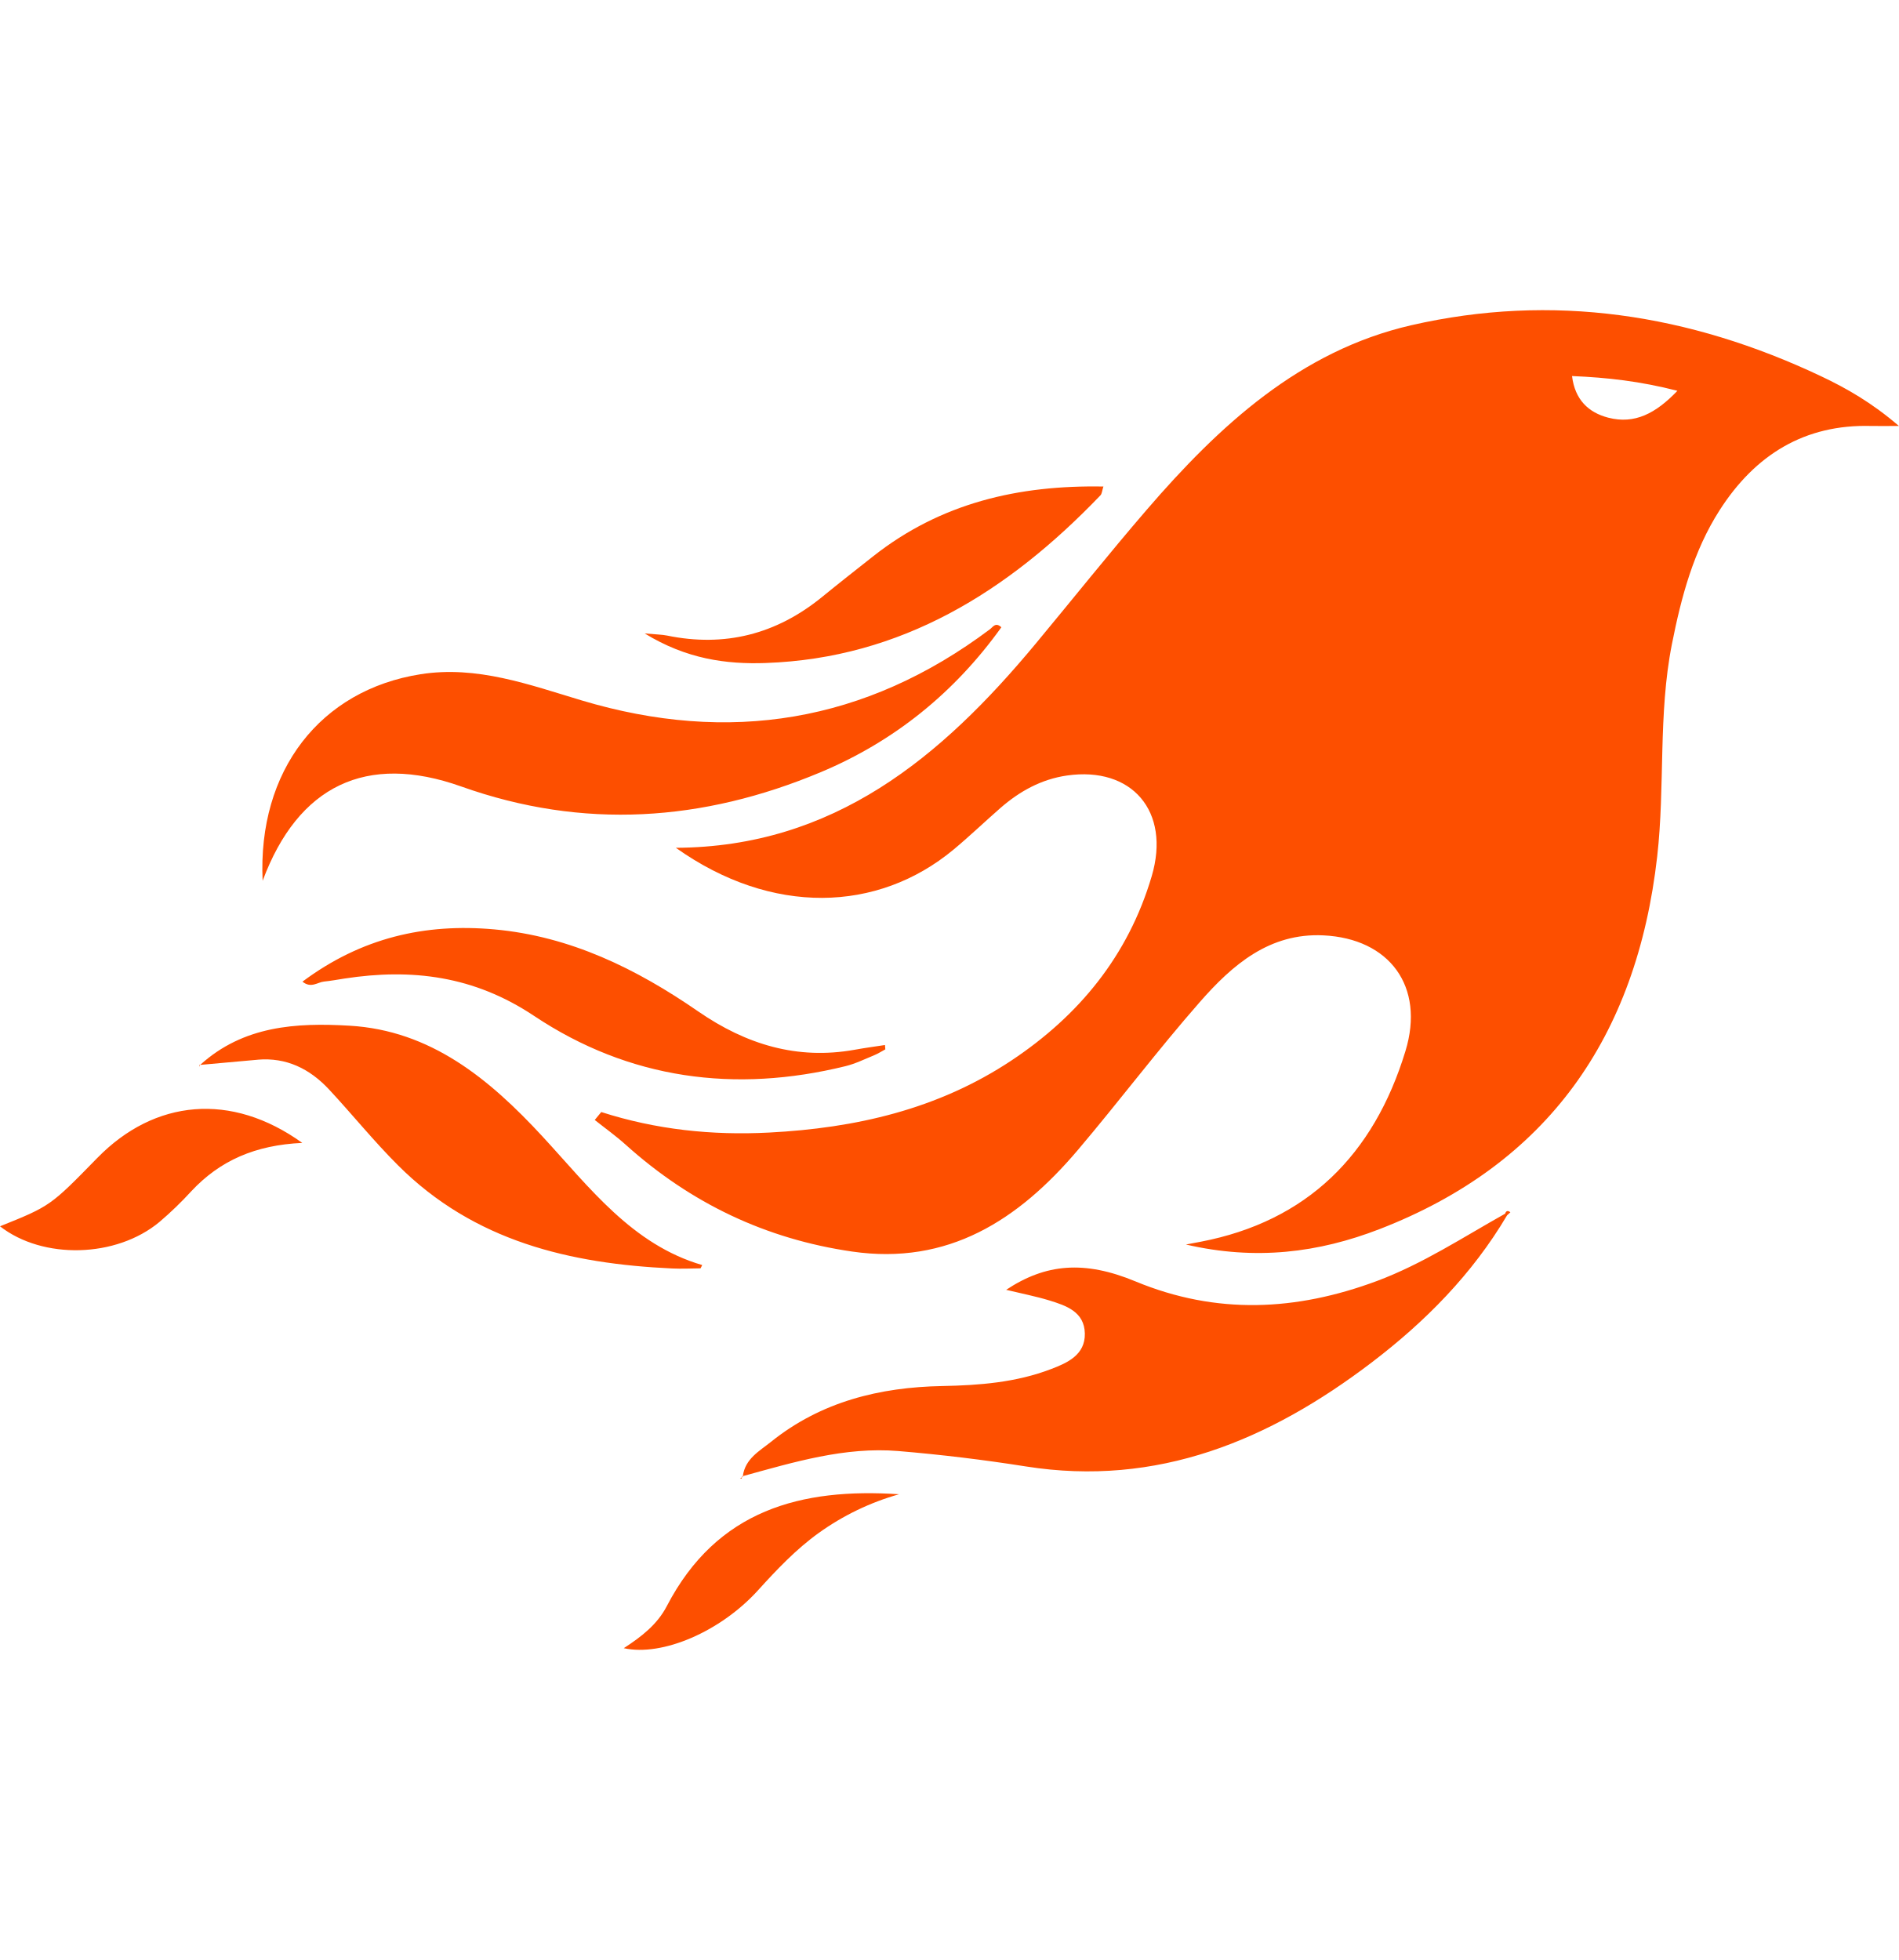
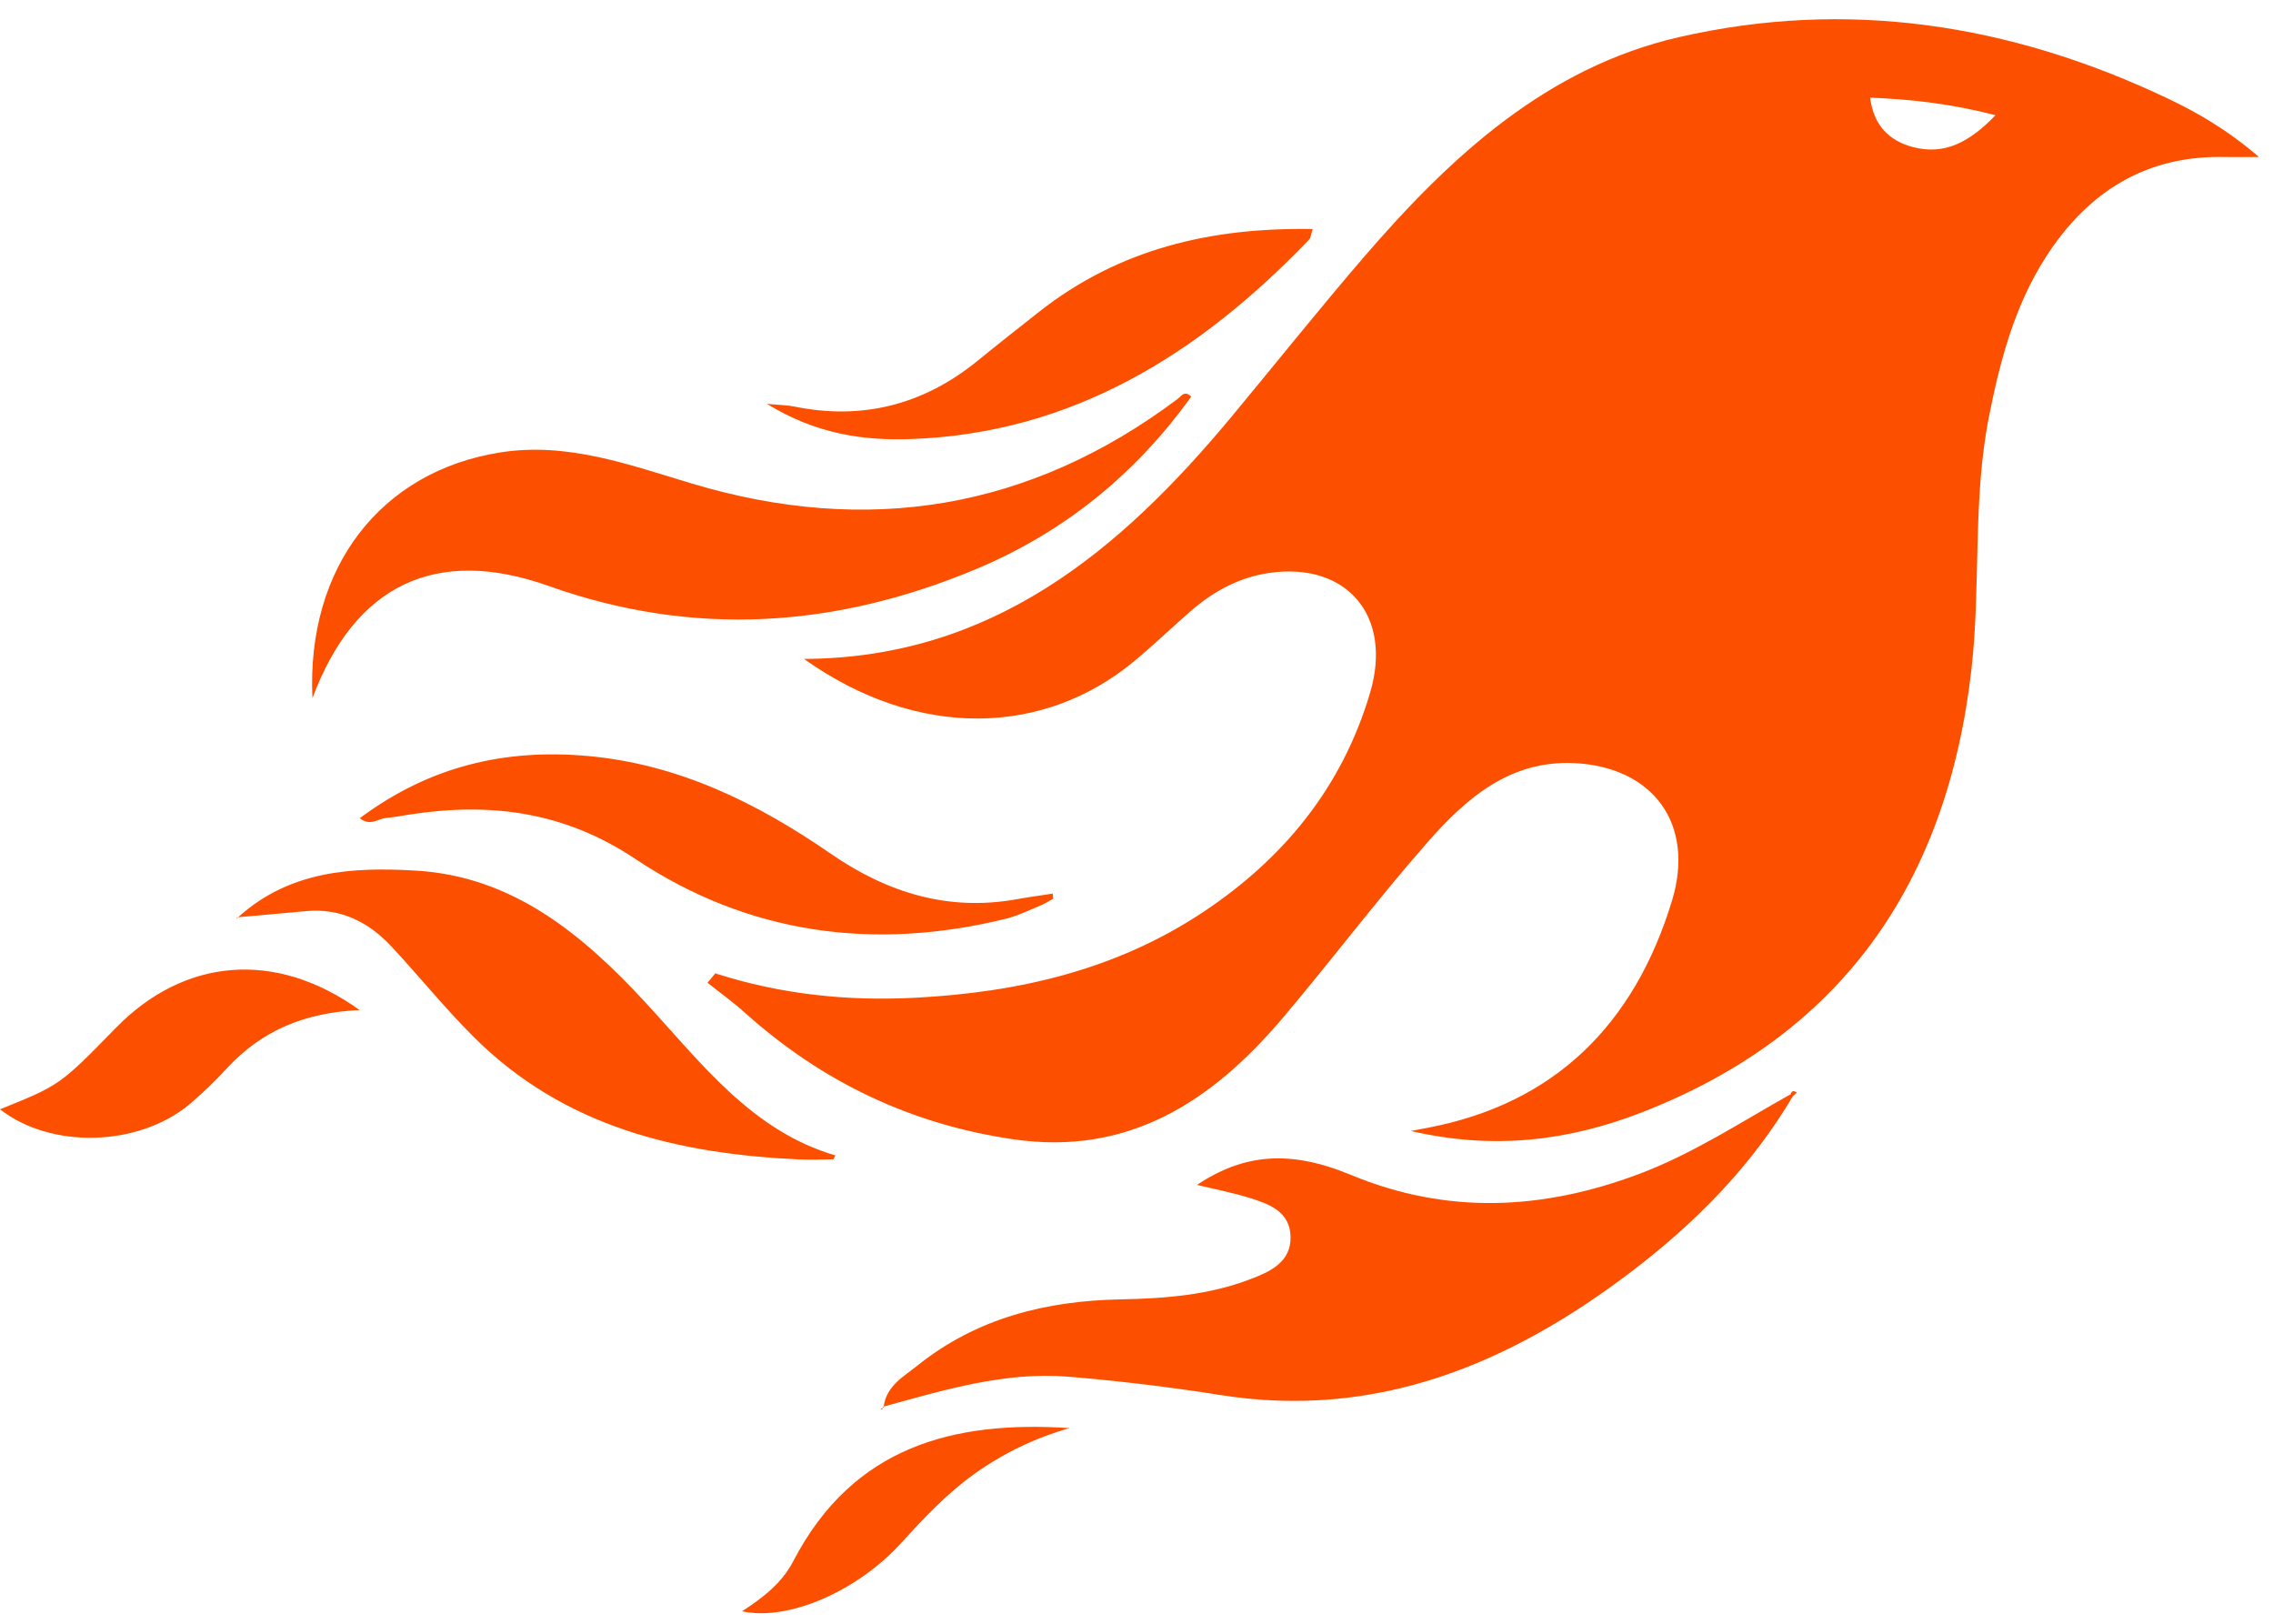
- <svg xmlns="http://www.w3.org/2000/svg" width="124" height="128" xml:space="preserve" overflow="hidden">
+ <svg xmlns="http://www.w3.org/2000/svg" overflow="hidden" xml:space="preserve" viewBox="0 19.2 124.769 89.088" style="max-height: 500px" width="124.769" height="89.088">
  <defs>
    <clipPath id="clip0">
-       <rect x="0" y="0" width="124" height="128" />
+       <rect height="128" width="124" y="0" x="0" />
    </clipPath>
  </defs>
  <g clip-path="url(#clip0)">
-     <path d="M46.565 78.735 45.59 78.558C38.669 77.27 34.295 73.084 32.224 66.5 30.929 62.395 33.278 59.375 37.582 59.176 41.105 59.011 43.519 61.038 45.651 63.395 48.402 66.432 50.921 69.678 53.622 72.763 57.511 77.203 62.093 80.061 68.362 79.179 73.981 78.388 78.882 76.133 83.143 72.42 83.783 71.862 84.487 71.375 85.163 70.855L84.737 70.353C81.158 71.468 77.51 71.839 73.78 71.652 68.139 71.369 62.762 70.189 57.953 67.093 53.563 64.266 50.326 60.478 48.788 55.419 47.545 51.331 50.086 48.472 54.325 49.063 55.998 49.298 57.406 50.051 58.673 51.119 59.702 51.991 60.691 52.911 61.741 53.756 66.686 57.73 73.594 57.951 79.867 53.636 69.551 53.589 62.533 47.913 56.369 40.722 53.956 37.908 51.601 35.044 49.138 32.273 44.373 26.913 39.087 22.191 31.852 20.578 22.602 18.523 13.676 19.869 5.108 23.791 3.4 24.572 1.76 25.484-1.72085e-14 26.949 0.872 26.949 1.347 26.958 1.821 26.949 6.142 26.835 9.379 28.754 11.714 32.288 13.413 34.861 14.213 37.769 14.824 40.76 15.73 45.201 15.26 49.726 15.784 54.188 17.128 65.655 22.988 73.657 33.9 77.755 37.903 79.258 42.007 79.758 46.564 78.733ZM18.984 26.423C17.26 26.857 15.883 26.161 14.463 24.724 16.895 24.119 19.04 23.884 21.345 23.791 21.156 25.289 20.272 26.097 18.986 26.423ZM75.493 93.388C75.343 92.283 74.398 91.797 73.656 91.22 70.378 88.667 66.54 87.762 62.474 87.688 60.046 87.643 57.644 87.463 55.356 86.611 54.306 86.224 53.13 85.72 53.159 84.365 53.185 82.988 54.383 82.6 55.473 82.274 56.364 82.01 57.284 81.838 58.298 81.601 55.721 79.948 53.202 79.72 49.845 81.071 44.56 83.192 39.351 82.942 34.084 81.042 31.11 79.966 28.47 78.281 25.723 76.789L25.648 76.842C25.671 76.825 25.694 76.808 25.717 76.79 25.65 76.584 25.529 76.578 25.37 76.695L25.585 76.884C27.862 80.618 30.942 83.624 34.421 86.192 41.119 91.135 48.434 94.085 56.995 92.777 59.762 92.353 62.543 92.027 65.334 91.801 68.831 91.518 72.16 92.504 75.493 93.388ZM59.353 39.807C59.167 39.673 58.989 39.338 58.61 39.685 61.692 43.852 65.647 46.921 70.412 48.855 78.1 51.975 85.903 52.51 93.885 49.756 100.082 47.619 104.536 49.707 106.85 55.724 107.185 48.74 103.076 43.651 96.533 42.655 92.852 42.093 89.451 43.314 86.006 44.315 76.41 47.097 67.491 45.724 59.352 39.807ZM107.178 67.044C108.427 67.148 109.679 67.261 110.929 67.371 108.104 64.891 104.661 64.692 101.176 64.891 95.874 65.191 92.053 68.252 88.569 71.904 85.498 75.127 82.724 78.739 78.145 80.034 78.223 80.172 78.242 80.242 78.263 80.242 78.879 80.25 79.496 80.278 80.111 80.25 86.764 79.95 93.032 78.546 98.016 73.717 99.588 72.198 100.99 70.51 102.507 68.931 103.772 67.614 105.304 66.884 107.178 67.042ZM91.722 58.798C86.757 59.233 82.445 61.286 78.395 63.995 75.276 66.078 71.943 67.064 68.195 66.414 67.536 66.297 66.872 66.212 66.21 66.113L66.188 66.388C66.426 66.512 66.656 66.655 66.903 66.755 67.528 67.002 68.143 67.299 68.792 67.452 76.001 69.167 82.905 68.289 89.127 64.269 93.049 61.735 97.109 61.254 101.51 61.909 101.956 61.977 102.399 62.055 102.845 62.099 103.258 62.138 103.69 62.547 104.249 62.104 100.402 59.324 96.257 58.403 91.722 58.798ZM73.98 41.945C76.584 42.035 79.176 41.693 81.901 40.075 81.102 40.145 80.766 40.145 80.44 40.209 76.686 40.957 73.319 40.138 70.317 37.767 69.217 36.897 68.098 36.047 66.982 35.194 62.562 31.815 57.491 30.683 51.947 30.78 52.035 31.051 52.044 31.239 52.139 31.336 58.173 37.436 65.154 41.641 73.98 41.944ZM117.641 73.254C113.909 69.55 108.897 69.075 104.261 72.306 107.33 72.442 109.633 73.422 111.501 75.357 112.156 76.05 112.853 76.703 113.589 77.309 116.415 79.588 121.201 79.697 124 77.582 120.714 76.301 120.714 76.301 117.642 73.254ZM80.457 101.611C77.176 95.502 71.661 94.125 65.289 94.534 67.168 95.047 68.946 95.877 70.545 96.989 72.029 98.024 73.277 99.303 74.507 100.617 76.943 103.218 80.746 104.812 83.268 104.273 82.11 103.546 81.082 102.775 80.457 101.611ZM110.988 67.497C110.988 67.456 110.989 67.418 110.992 67.377L110.982 67.387 110.992 67.377 110.929 67.37 110.965 67.401 110.987 67.495ZM75.673 93.533C75.63 93.508 75.588 93.484 75.545 93.459 75.549 93.486 75.558 93.512 75.571 93.536 75.581 93.55 75.639 93.536 75.674 93.533ZM75.545 93.459 75.531 93.4 75.516 93.418 75.531 93.4 75.492 93.39 75.501 93.435 75.543 93.459Z" fill="#FD4F00" transform="matrix(-1 0 0 1.03226 124 0)" />
+     <path transform="matrix(-1 0 0 1.03226 124 0)" fill="#FD4F00" d="M46.565 78.735 45.59 78.558C38.669 77.27 34.295 73.084 32.224 66.5 30.929 62.395 33.278 59.375 37.582 59.176 41.105 59.011 43.519 61.038 45.651 63.395 48.402 66.432 50.921 69.678 53.622 72.763 57.511 77.203 62.093 80.061 68.362 79.179 73.981 78.388 78.882 76.133 83.143 72.42 83.783 71.862 84.487 71.375 85.163 70.855L84.737 70.353C81.158 71.468 77.51 71.839 73.78 71.652 68.139 71.369 62.762 70.189 57.953 67.093 53.563 64.266 50.326 60.478 48.788 55.419 47.545 51.331 50.086 48.472 54.325 49.063 55.998 49.298 57.406 50.051 58.673 51.119 59.702 51.991 60.691 52.911 61.741 53.756 66.686 57.73 73.594 57.951 79.867 53.636 69.551 53.589 62.533 47.913 56.369 40.722 53.956 37.908 51.601 35.044 49.138 32.273 44.373 26.913 39.087 22.191 31.852 20.578 22.602 18.523 13.676 19.869 5.108 23.791 3.4 24.572 1.76 25.484-1.72085e-14 26.949 0.872 26.949 1.347 26.958 1.821 26.949 6.142 26.835 9.379 28.754 11.714 32.288 13.413 34.861 14.213 37.769 14.824 40.76 15.73 45.201 15.26 49.726 15.784 54.188 17.128 65.655 22.988 73.657 33.9 77.755 37.903 79.258 42.007 79.758 46.564 78.733ZM18.984 26.423C17.26 26.857 15.883 26.161 14.463 24.724 16.895 24.119 19.04 23.884 21.345 23.791 21.156 25.289 20.272 26.097 18.986 26.423ZM75.493 93.388C75.343 92.283 74.398 91.797 73.656 91.22 70.378 88.667 66.54 87.762 62.474 87.688 60.046 87.643 57.644 87.463 55.356 86.611 54.306 86.224 53.13 85.72 53.159 84.365 53.185 82.988 54.383 82.6 55.473 82.274 56.364 82.01 57.284 81.838 58.298 81.601 55.721 79.948 53.202 79.72 49.845 81.071 44.56 83.192 39.351 82.942 34.084 81.042 31.11 79.966 28.47 78.281 25.723 76.789L25.648 76.842C25.671 76.825 25.694 76.808 25.717 76.79 25.65 76.584 25.529 76.578 25.37 76.695L25.585 76.884C27.862 80.618 30.942 83.624 34.421 86.192 41.119 91.135 48.434 94.085 56.995 92.777 59.762 92.353 62.543 92.027 65.334 91.801 68.831 91.518 72.16 92.504 75.493 93.388ZM59.353 39.807C59.167 39.673 58.989 39.338 58.61 39.685 61.692 43.852 65.647 46.921 70.412 48.855 78.1 51.975 85.903 52.51 93.885 49.756 100.082 47.619 104.536 49.707 106.85 55.724 107.185 48.74 103.076 43.651 96.533 42.655 92.852 42.093 89.451 43.314 86.006 44.315 76.41 47.097 67.491 45.724 59.352 39.807ZM107.178 67.044C108.427 67.148 109.679 67.261 110.929 67.371 108.104 64.891 104.661 64.692 101.176 64.891 95.874 65.191 92.053 68.252 88.569 71.904 85.498 75.127 82.724 78.739 78.145 80.034 78.223 80.172 78.242 80.242 78.263 80.242 78.879 80.25 79.496 80.278 80.111 80.25 86.764 79.95 93.032 78.546 98.016 73.717 99.588 72.198 100.99 70.51 102.507 68.931 103.772 67.614 105.304 66.884 107.178 67.042ZM91.722 58.798C86.757 59.233 82.445 61.286 78.395 63.995 75.276 66.078 71.943 67.064 68.195 66.414 67.536 66.297 66.872 66.212 66.21 66.113L66.188 66.388C66.426 66.512 66.656 66.655 66.903 66.755 67.528 67.002 68.143 67.299 68.792 67.452 76.001 69.167 82.905 68.289 89.127 64.269 93.049 61.735 97.109 61.254 101.51 61.909 101.956 61.977 102.399 62.055 102.845 62.099 103.258 62.138 103.69 62.547 104.249 62.104 100.402 59.324 96.257 58.403 91.722 58.798ZM73.98 41.945C76.584 42.035 79.176 41.693 81.901 40.075 81.102 40.145 80.766 40.145 80.44 40.209 76.686 40.957 73.319 40.138 70.317 37.767 69.217 36.897 68.098 36.047 66.982 35.194 62.562 31.815 57.491 30.683 51.947 30.78 52.035 31.051 52.044 31.239 52.139 31.336 58.173 37.436 65.154 41.641 73.98 41.944ZM117.641 73.254C113.909 69.55 108.897 69.075 104.261 72.306 107.33 72.442 109.633 73.422 111.501 75.357 112.156 76.05 112.853 76.703 113.589 77.309 116.415 79.588 121.201 79.697 124 77.582 120.714 76.301 120.714 76.301 117.642 73.254ZM80.457 101.611C77.176 95.502 71.661 94.125 65.289 94.534 67.168 95.047 68.946 95.877 70.545 96.989 72.029 98.024 73.277 99.303 74.507 100.617 76.943 103.218 80.746 104.812 83.268 104.273 82.11 103.546 81.082 102.775 80.457 101.611ZM110.988 67.497C110.988 67.456 110.989 67.418 110.992 67.377L110.982 67.387 110.992 67.377 110.929 67.37 110.965 67.401 110.987 67.495ZM75.673 93.533C75.63 93.508 75.588 93.484 75.545 93.459 75.549 93.486 75.558 93.512 75.571 93.536 75.581 93.55 75.639 93.536 75.674 93.533ZM75.545 93.459 75.531 93.4 75.516 93.418 75.531 93.4 75.492 93.39 75.501 93.435 75.543 93.459Z" />
  </g>
</svg>
